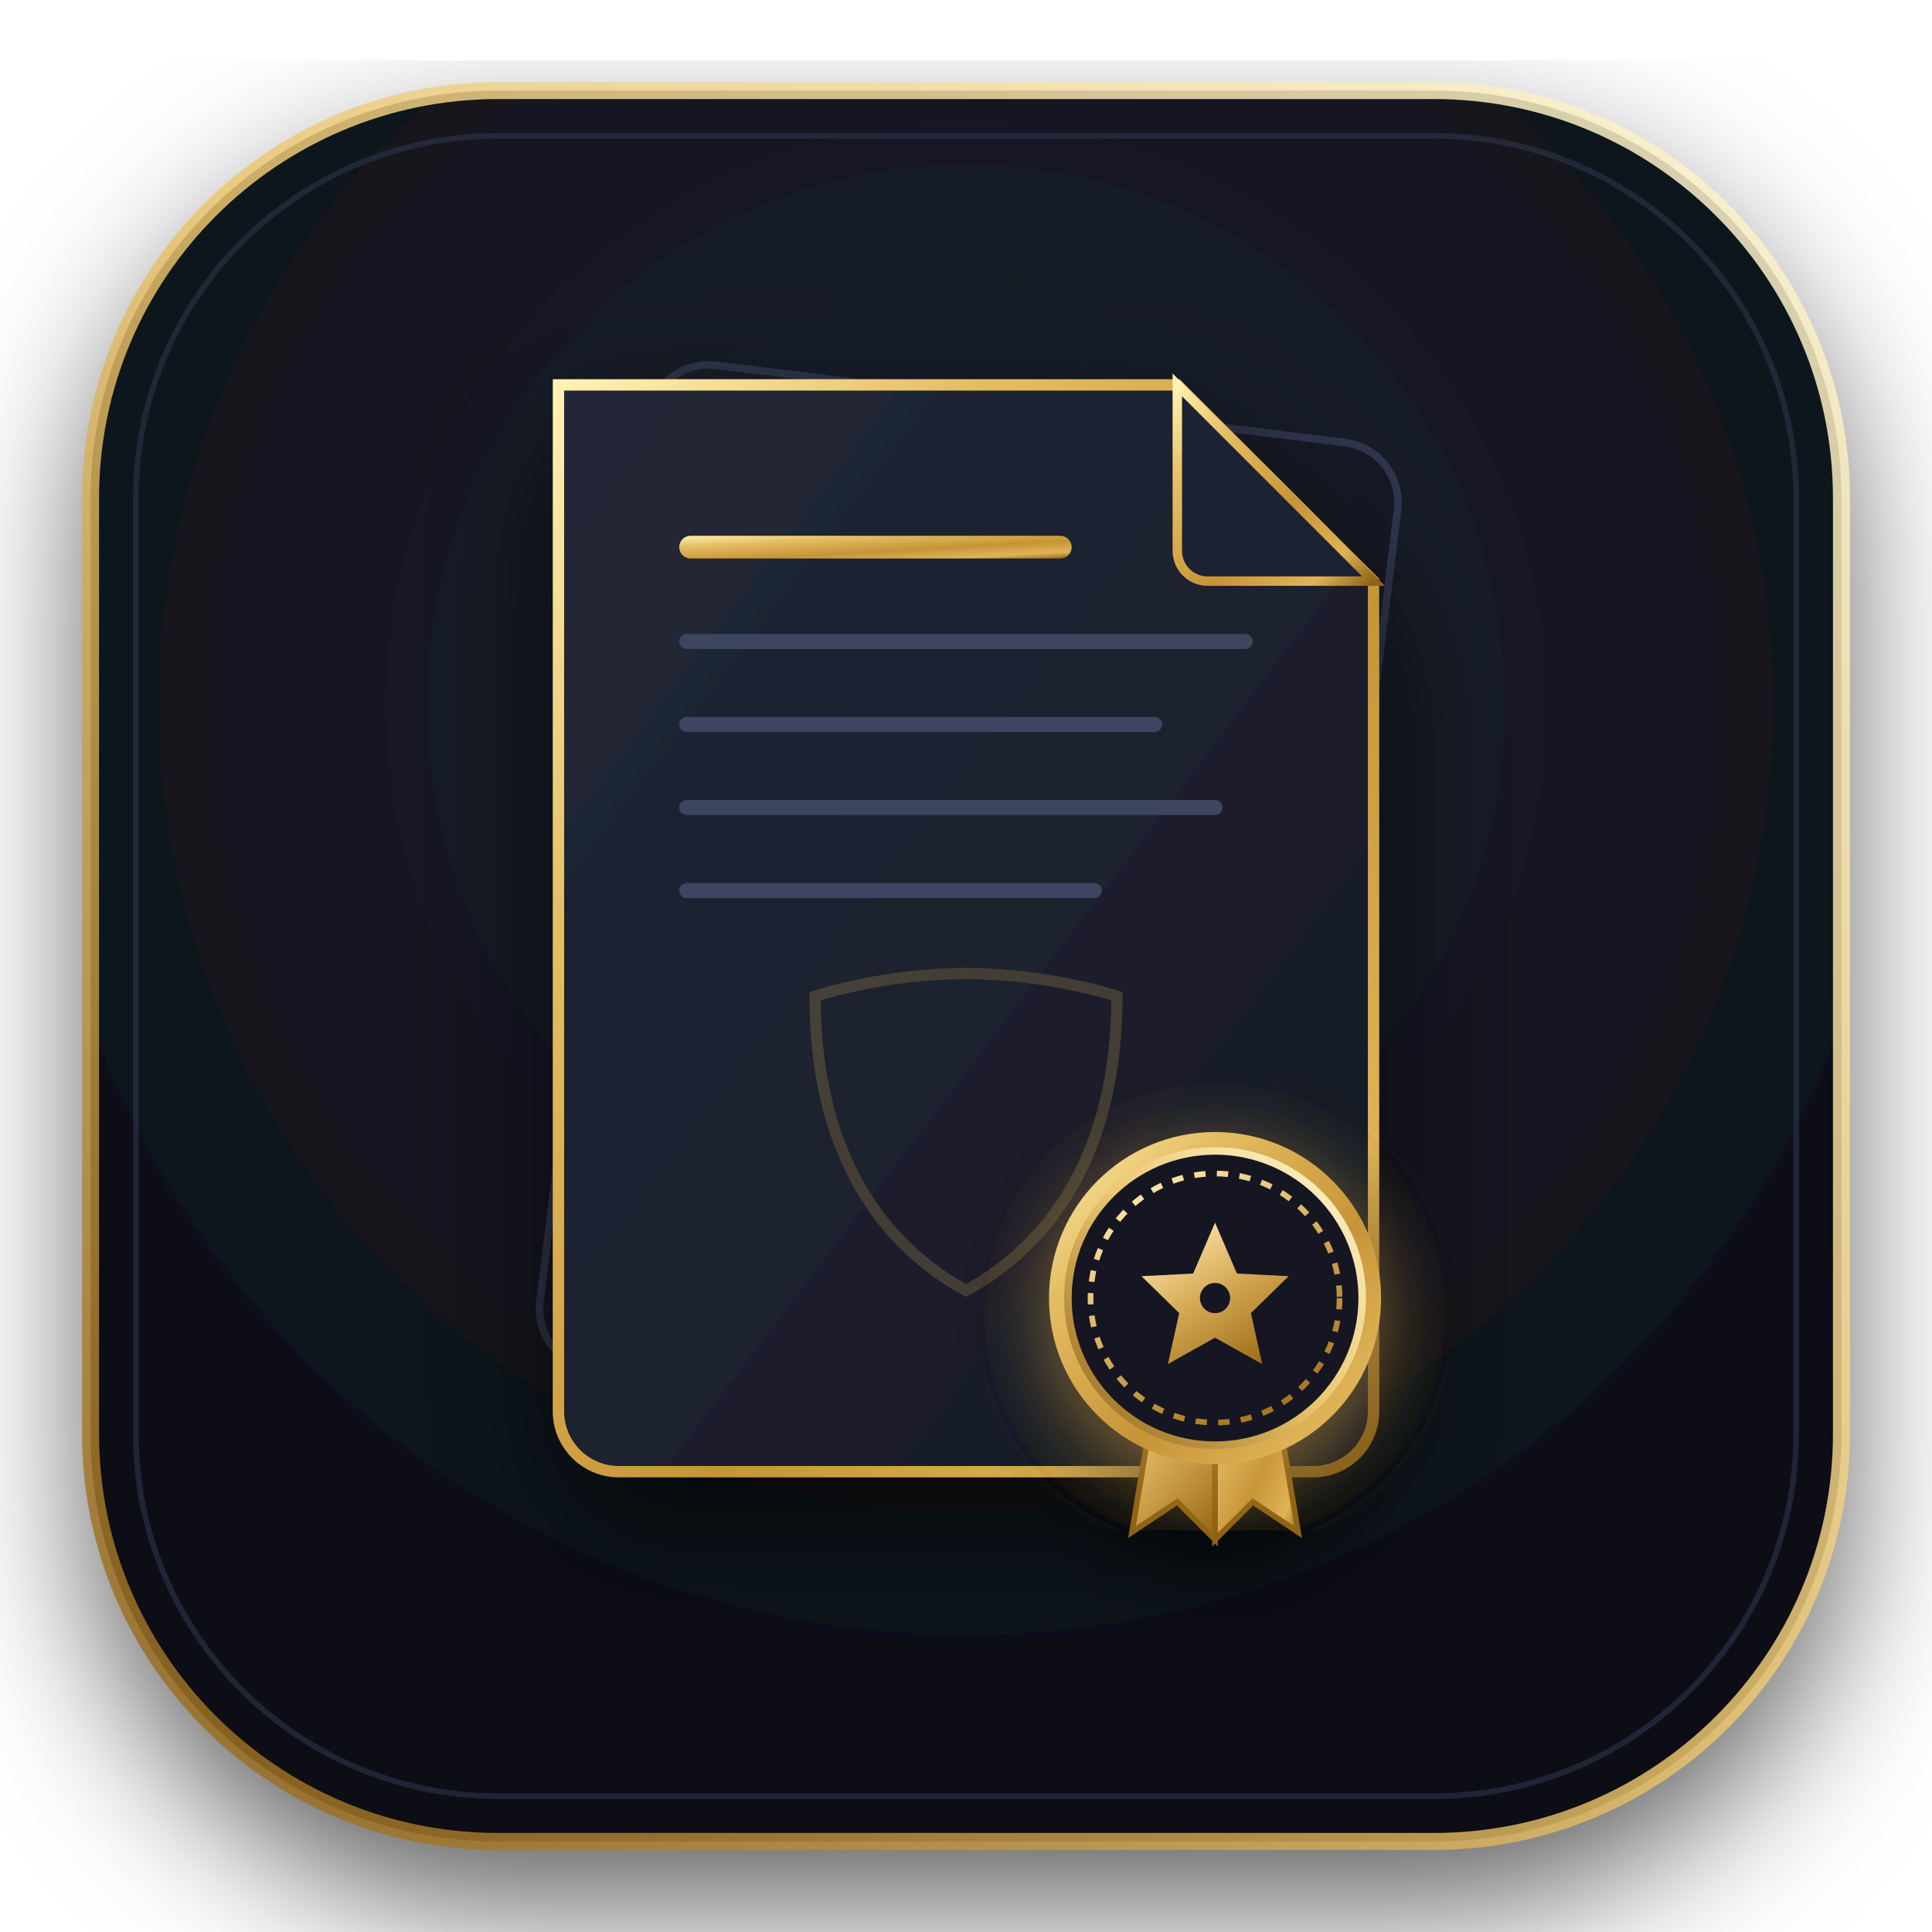
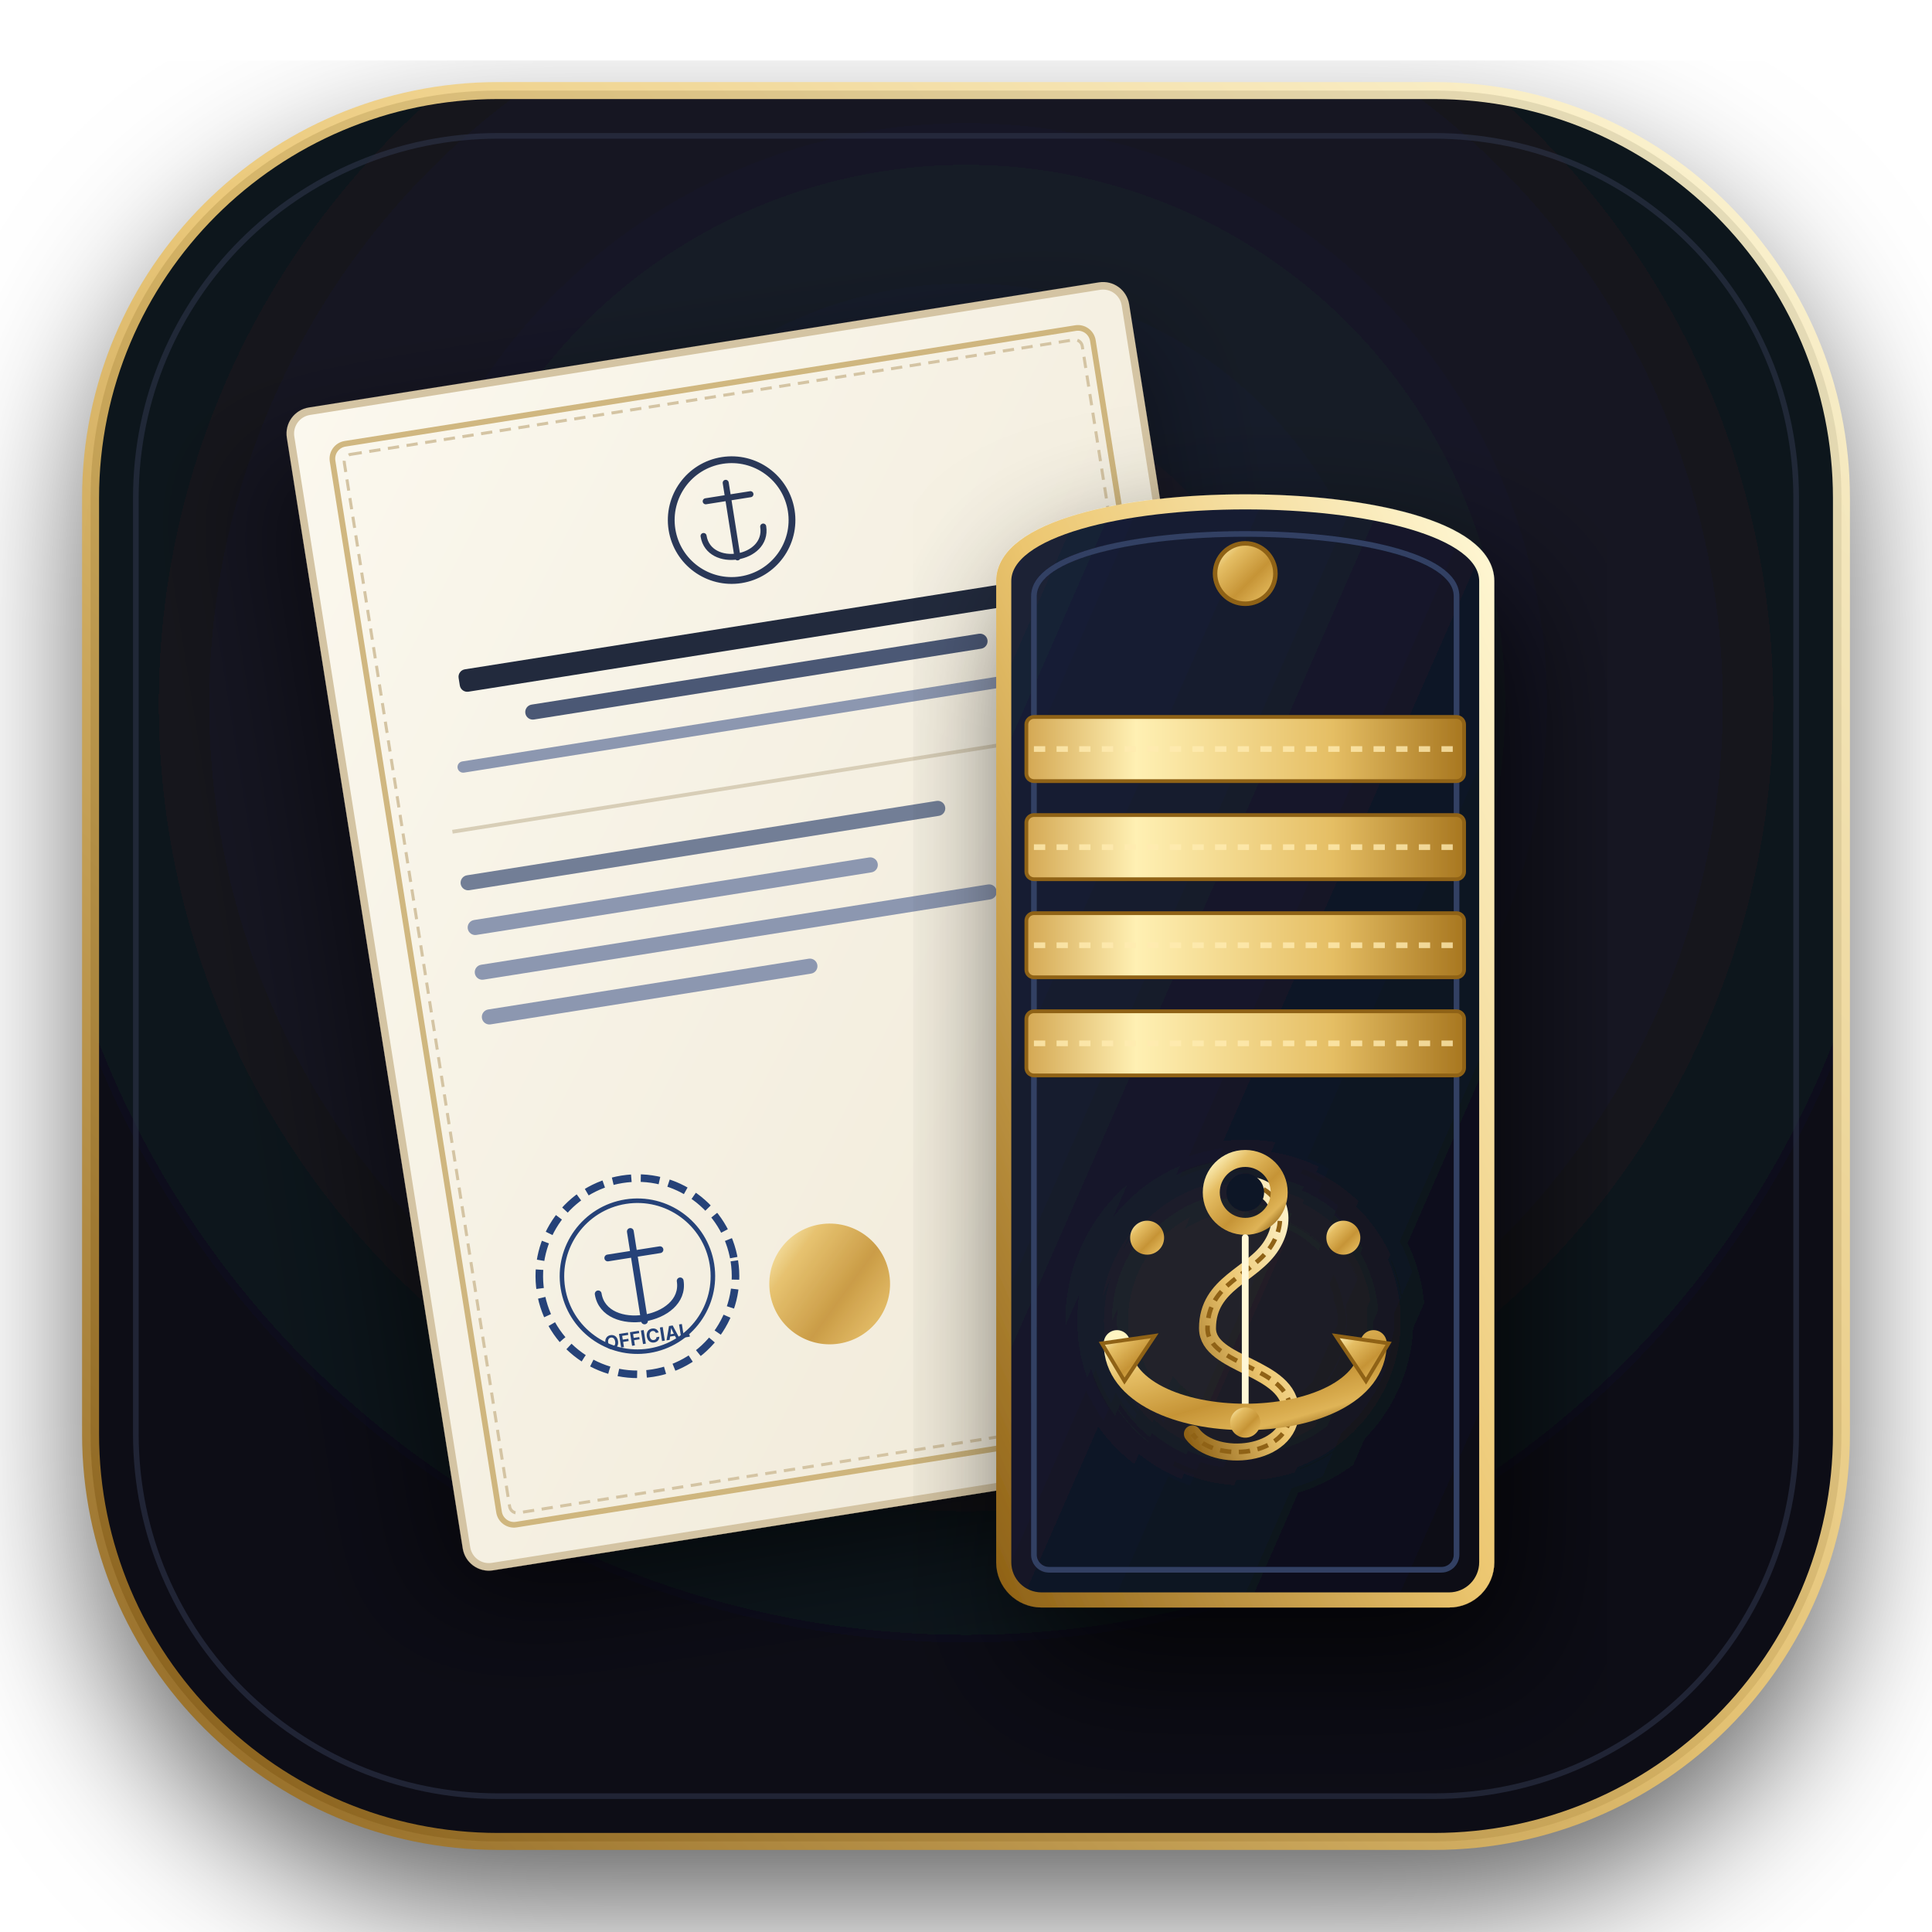
<svg xmlns="http://www.w3.org/2000/svg" viewBox="0 0 512 512" width="100%" height="100%">
  <defs>
    <radialGradient id="bgGlow" cx="50%" cy="35%" r="65%">
      <stop offset="0%" stop-color="#1E2333" />
      <stop offset="60%" stop-color="#141722" />
      <stop offset="100%" stop-color="#0B0D13" />
    </radialGradient>
    <linearGradient id="goldLinear" x1="0%" y1="0%" x2="100%" y2="100%">
-       <stop offset="0%" stop-color="#FFF2B2" />
+       <stop offset="0%" stop-color="#FFF5C2" />
      <stop offset="25%" stop-color="#E5BE64" />
      <stop offset="60%" stop-color="#C69436" />
      <stop offset="85%" stop-color="#DFB457" />
      <stop offset="100%" stop-color="#8F6216" />
-     </linearGradient>
-     <linearGradient id="goldLight" x1="20%" y1="0%" x2="80%" y2="100%">
-       <stop offset="0%" stop-color="#FFEBB0" />
-       <stop offset="50%" stop-color="#D4A853" />
-       <stop offset="100%" stop-color="#9E6E1A" />
    </linearGradient>
    <linearGradient id="goldTrim" x1="0%" y1="100%" x2="100%" y2="0%">
      <stop offset="0%" stop-color="#8F6216" />
      <stop offset="50%" stop-color="#ECC66F" />
      <stop offset="100%" stop-color="#FFF8D6" />
    </linearGradient>
-     <linearGradient id="docGrad" x1="0%" y1="0%" x2="100%" y2="100%">
-       <stop offset="0%" stop-color="#222838" />
-       <stop offset="100%" stop-color="#161924" />
+     <linearGradient id="stripeGrad" x1="0%" y1="0%" x2="100%" y2="0%">
+       <stop offset="0%" stop-color="#D4A853" />
+       <stop offset="25%" stop-color="#FFF0B3" />
+       <stop offset="70%" stop-color="#E5BE64" />
+       <stop offset="100%" stop-color="#A87720" />
    </linearGradient>
-     <linearGradient id="backDocGrad" x1="0%" y1="0%" x2="100%" y2="100%">
-       <stop offset="0%" stop-color="#1B1F2D" />
-       <stop offset="100%" stop-color="#11141D" />
+     <linearGradient id="certBg" x1="0%" y1="0%" x2="100%" y2="100%">
+       <stop offset="0%" stop-color="#FBF8EE" />
+       <stop offset="100%" stop-color="#EFE8D6" />
    </linearGradient>
-     <filter id="dropShadow" x="-20%" y="-20%" width="140%" height="140%">
+     <linearGradient id="epauletNavy" x1="0%" y1="0%" x2="100%" y2="100%">
+       <stop offset="0%" stop-color="#1B2238" />
+       <stop offset="60%" stop-color="#101525" />
+       <stop offset="100%" stop-color="#090C16" />
+     </linearGradient>
+     <filter id="tileShadow" x="-20%" y="-20%" width="140%" height="140%">
      <feDropShadow dx="0" dy="16" stdDeviation="20" flood-color="#000000" flood-opacity="0.65" />
    </filter>
-     <filter id="goldGlow" x="-20%" y="-20%" width="140%" height="140%">
-       <feDropShadow dx="0" dy="4" stdDeviation="10" flood-color="#D4A853" flood-opacity="0.35" />
+     <filter id="certShadow" x="-20%" y="-20%" width="140%" height="140%">
+       <feDropShadow dx="-6" dy="12" stdDeviation="16" flood-color="#000000" flood-opacity="0.55" />
    </filter>
-     <filter id="sealShadow" x="-30%" y="-30%" width="160%" height="160%">
-       <feDropShadow dx="0" dy="8" stdDeviation="12" flood-color="#000000" flood-opacity="0.7" />
+     <filter id="epauletShadow" x="-25%" y="-25%" width="150%" height="150%">
+       <feDropShadow dx="8" dy="16" stdDeviation="18" flood-color="#000000" flood-opacity="0.75" />
    </filter>
  </defs>
-   <rect x="24" y="24" width="464" height="464" rx="108" fill="url(#bgGlow)" filter="url(#dropShadow)" />
-   <rect x="24" y="24" width="464" height="464" rx="108" fill="none" stroke="url(#goldTrim)" stroke-width="4.5" stroke-opacity="0.85" />
+   <rect x="24" y="24" width="464" height="464" rx="108" fill="url(#bgGlow)" filter="url(#tileShadow)" />
+   <rect x="24" y="24" width="464" height="464" rx="108" fill="none" stroke="url(#goldTrim)" stroke-width="4.5" stroke-opacity="0.9" />
  <rect x="36" y="36" width="440" height="440" rx="96" fill="none" stroke="#2E344A" stroke-width="1.5" stroke-opacity="0.6" />
-   <g transform="translate(0, -6)">
-     <g transform="rotate(7 256 252)">
-       <rect x="156" y="112" width="200" height="268" rx="16" fill="url(#backDocGrad)" stroke="#343B52" stroke-width="2" opacity="0.85" />
-       <line x1="184" y1="160" x2="328" y2="160" stroke="#2B3145" stroke-width="4" stroke-linecap="round" />
-       <line x1="184" y1="184" x2="300" y2="184" stroke="#2B3145" stroke-width="4" stroke-linecap="round" />
-       <line x1="184" y1="208" x2="316" y2="208" stroke="#2B3145" stroke-width="4" stroke-linecap="round" />
+   <g transform="rotate(-9 240 250)" filter="url(#certShadow)">
+     <rect x="100" y="86" width="224" height="310" rx="6" fill="url(#certBg)" stroke="#D4C4A3" stroke-width="2" />
+     <rect x="110" y="96" width="204" height="290" rx="4" fill="none" stroke="#C5A866" stroke-width="1.5" stroke-opacity="0.8" />
+     <rect x="113" y="99" width="198" height="284" rx="2" fill="none" stroke="#D4C4A3" stroke-width="0.8" stroke-dasharray="3 2" />
+     <circle cx="212" cy="132" r="16" fill="none" stroke="#2A3859" stroke-width="1.8" />
+     <path d="M 212 122 L 212 142 M 206 126 L 218 126 M 204 135 C 204 144 220 144 220 135" fill="none" stroke="#2A3859" stroke-width="1.6" stroke-linecap="round" />
+     <rect x="134" y="160" width="156" height="6" rx="2" fill="#20293D" />
+     <rect x="150" y="172" width="124" height="4" rx="2" fill="#4B5875" />
+     <rect x="130" y="184" width="164" height="3" rx="1.5" fill="#8C97B0" />
+     <line x1="126" y1="202" x2="298" y2="202" stroke="#D8CEB7" stroke-width="1" />
+     <rect x="126" y="214" width="130" height="4" rx="2" fill="#727E96" />
+     <rect x="126" y="226" width="110" height="4" rx="2" fill="#8C97B0" />
+     <rect x="126" y="238" width="140" height="4" rx="2" fill="#8C97B0" />
+     <rect x="126" y="250" width="90" height="4" rx="2" fill="#8C97B0" />
+     <g transform="translate(156, 326)">
+       <circle cx="0" cy="0" r="26" fill="none" stroke="#254378" stroke-width="2" stroke-dasharray="5 2.5" />
+       <circle cx="0" cy="0" r="20" fill="none" stroke="#254378" stroke-width="1.2" />
+       <path d="M 0 -12 L 0 12 M -7 -6 L 7 -6 M -11 3 C -11 14 11 14 11 3" fill="none" stroke="#254378" stroke-width="1.8" stroke-linecap="round" />
+       <text x="0" y="18" text-anchor="middle" font-family="'Inter', sans-serif" font-size="5" font-weight="700" fill="#254378">OFFICIAL</text>
    </g>
-     <g filter="url(#dropShadow)">
-       <path d="M 148 108                L 312 108                L 364 160                L 364 380                A 16 16 0 0 1 348 396                L 164 396                A 16 16 0 0 1 148 380                Z" fill="url(#docGrad)" stroke="url(#goldLinear)" stroke-width="3" />
-       <path d="M 312 108                L 312 152                A 8 8 0 0 0 320 160                L 364 160                Z" fill="#1E2332" stroke="url(#goldLinear)" stroke-width="2.5" />
-       <rect x="180" y="148" width="104" height="6" rx="3" fill="url(#goldLinear)" />
-       <rect x="180" y="174" width="152" height="4" rx="2" fill="#3D4560" />
-       <rect x="180" y="196" width="128" height="4" rx="2" fill="#3D4560" />
-       <rect x="180" y="218" width="144" height="4" rx="2" fill="#3D4560" />
-       <rect x="180" y="240" width="112" height="4" rx="2" fill="#3D4560" />
-       <path d="M 256 264                C 278 264 296 270 296 270                C 296 312 278 336 256 348                C 234 336 216 312 216 270                C 216 270 234 264 256 264 Z" fill="none" stroke="#D4A853" stroke-opacity="0.22" stroke-width="3" />
+     <circle cx="206" cy="336" r="16" fill="url(#goldLinear)" opacity="0.9" />
+   </g>
+   <g transform="translate(254, 114)" filter="url(#epauletShadow)">
+     <path d="M 12 40              C 12 12, 140 12, 140 40              L 140 300              A 10 10 0 0 1 130 310              L 22 310              A 10 10 0 0 1 12 300              Z" fill="url(#epauletNavy)" stroke="url(#goldTrim)" stroke-width="4" />
+     <path d="M 20 44              C 20 22, 132 22, 132 44              L 132 298              A 4 4 0 0 1 128 302              L 24 302              A 4 4 0 0 1 20 298              Z" fill="none" stroke="#323F63" stroke-width="1.5" />
+     <circle cx="76" cy="38" r="8" fill="url(#goldLinear)" stroke="#8F6216" stroke-width="1.2" />
+     <g id="epauletStripes">
+       <g transform="translate(18, 76)">
+         <rect x="0" y="0" width="116" height="17" rx="2" fill="url(#stripeGrad)" stroke="#8F6216" stroke-width="1" />
+         <line x1="2" y1="8.5" x2="114" y2="8.5" stroke="#FFEBB0" stroke-width="1.5" stroke-dasharray="3 3" opacity="0.8" />
+       </g>
+       <g transform="translate(18, 102)">
+         <rect x="0" y="0" width="116" height="17" rx="2" fill="url(#stripeGrad)" stroke="#8F6216" stroke-width="1" />
+         <line x1="2" y1="8.5" x2="114" y2="8.5" stroke="#FFEBB0" stroke-width="1.5" stroke-dasharray="3 3" opacity="0.8" />
+       </g>
+       <g transform="translate(18, 128)">
+         <rect x="0" y="0" width="116" height="17" rx="2" fill="url(#stripeGrad)" stroke="#8F6216" stroke-width="1" />
+         <line x1="2" y1="8.5" x2="114" y2="8.5" stroke="#FFEBB0" stroke-width="1.5" stroke-dasharray="3 3" opacity="0.8" />
+       </g>
+       <g transform="translate(18, 154)">
+         <rect x="0" y="0" width="116" height="17" rx="2" fill="url(#stripeGrad)" stroke="#8F6216" stroke-width="1" />
+         <line x1="2" y1="8.5" x2="114" y2="8.5" stroke="#FFEBB0" stroke-width="1.5" stroke-dasharray="3 3" opacity="0.8" />
+       </g>
    </g>
-     <g transform="translate(322, 350)" filter="url(#sealShadow)">
-       <path d="M -14 14 L -22 62 L -10 54 L 0 64 L 0 16 Z" fill="url(#goldLight)" stroke="#8F6216" stroke-width="1.5" />
-       <path d="M 14 14 L 22 62 L 10 54 L 0 64 L 0 16 Z" fill="url(#goldLinear)" stroke="#8F6216" stroke-width="1.5" />
-       <circle cx="0" cy="0" r="44" fill="url(#goldLinear)" filter="url(#goldGlow)" />
-       <circle cx="0" cy="0" r="39" fill="#131622" stroke="url(#goldTrim)" stroke-width="2" />
-       <circle cx="0" cy="0" r="33" fill="none" stroke="url(#goldLight)" stroke-width="1.5" stroke-dasharray="3 3" />
-       <path d="M 0 -20                L 5.8 -6.5                L 19.5 -5.8                L 9.5 4                L 12.5 17.5                L 0 10.5                L -12.5 17.5                L -9.5 4                L -19.5 -5.8                L -5.8 -6.5                Z" fill="url(#goldLight)" />
-       <circle cx="0" cy="0" r="4" fill="#131622" />
+     <g transform="translate(76, 236)">
+       <circle cx="0" cy="0" r="38" fill="#D4A853" opacity="0.08" filter="blur(6px)" />
+       <path d="M 0 -36                C 8 -36, 12 -28, 7 -20                C 2 -12, -10 -10, -10 2                C -10 12, 12 12, 12 24                C 12 36, -8 38, -14 30" fill="none" stroke="url(#goldTrim)" stroke-width="4.5" stroke-linecap="round" />
+       <path d="M 0 -36                C 8 -36, 12 -28, 7 -20                C 2 -12, -10 -10, -10 2                C -10 12, 12 12, 12 24                C 12 36, -8 38, -14 30" fill="none" stroke="#8F6216" stroke-width="1.2" stroke-dasharray="3 2" />
+       <circle cx="0" cy="-34" r="9" fill="none" stroke="url(#goldLinear)" stroke-width="4.5" />
+       <circle cx="0" cy="-34" r="5" fill="#101525" />
+       <path d="M -26 -22 L 26 -22" stroke="url(#goldLinear)" stroke-width="6.5" stroke-linecap="round" />
+       <circle cx="-26" cy="-22" r="4.5" fill="url(#goldLinear)" />
+       <circle cx="26" cy="-22" r="4.5" fill="url(#goldLinear)" />
+       <path d="M 0 -24 L 0 28" stroke="url(#goldLinear)" stroke-width="7.5" stroke-linecap="round" />
+       <path d="M 0 -22 L 0 26" stroke="#FFF7D6" stroke-width="1.8" stroke-linecap="round" />
+       <path d="M -34 6                C -34 32, 34 32, 34 6" fill="none" stroke="url(#goldLinear)" stroke-width="7" stroke-linecap="round" />
+       <polygon points="-38,6 -24,4 -32,16" fill="url(#goldLinear)" stroke="#8F6216" stroke-width="1" />
+       <polygon points="38,6 24,4 32,16" fill="url(#goldLinear)" stroke="#8F6216" stroke-width="1" />
+       <circle cx="0" cy="27" r="4" fill="url(#goldLinear)" />
    </g>
  </g>
</svg>
